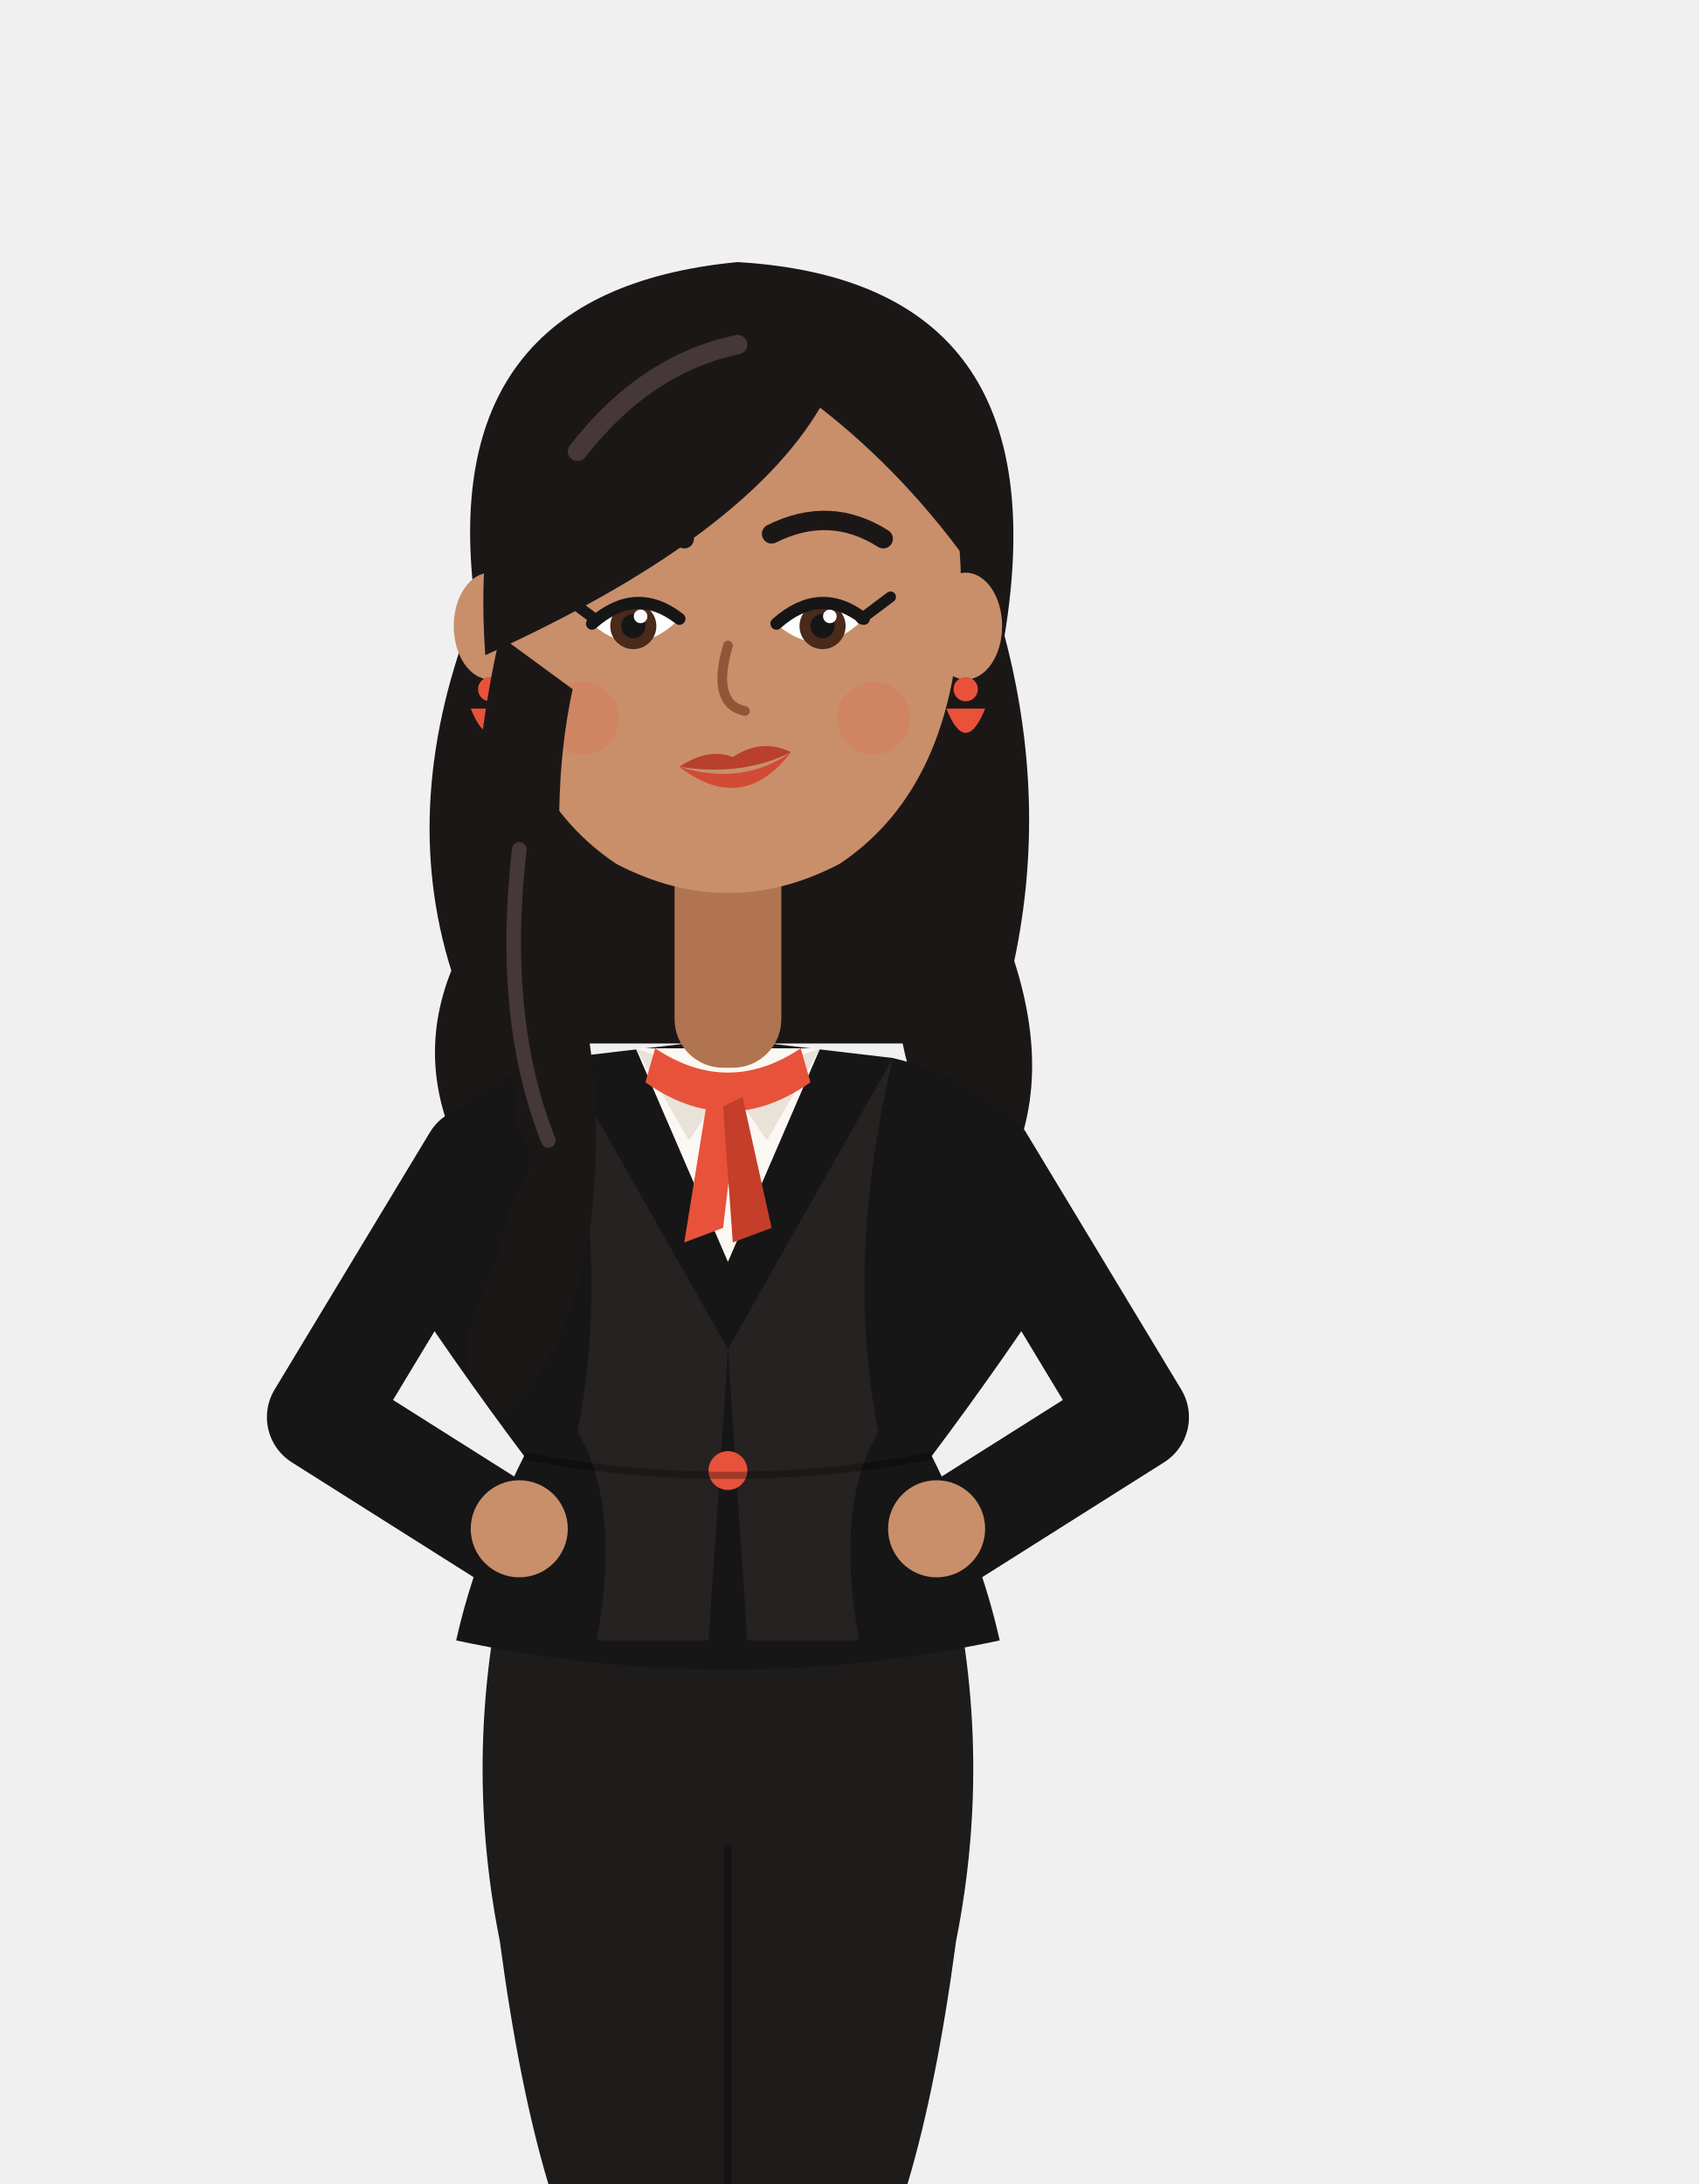
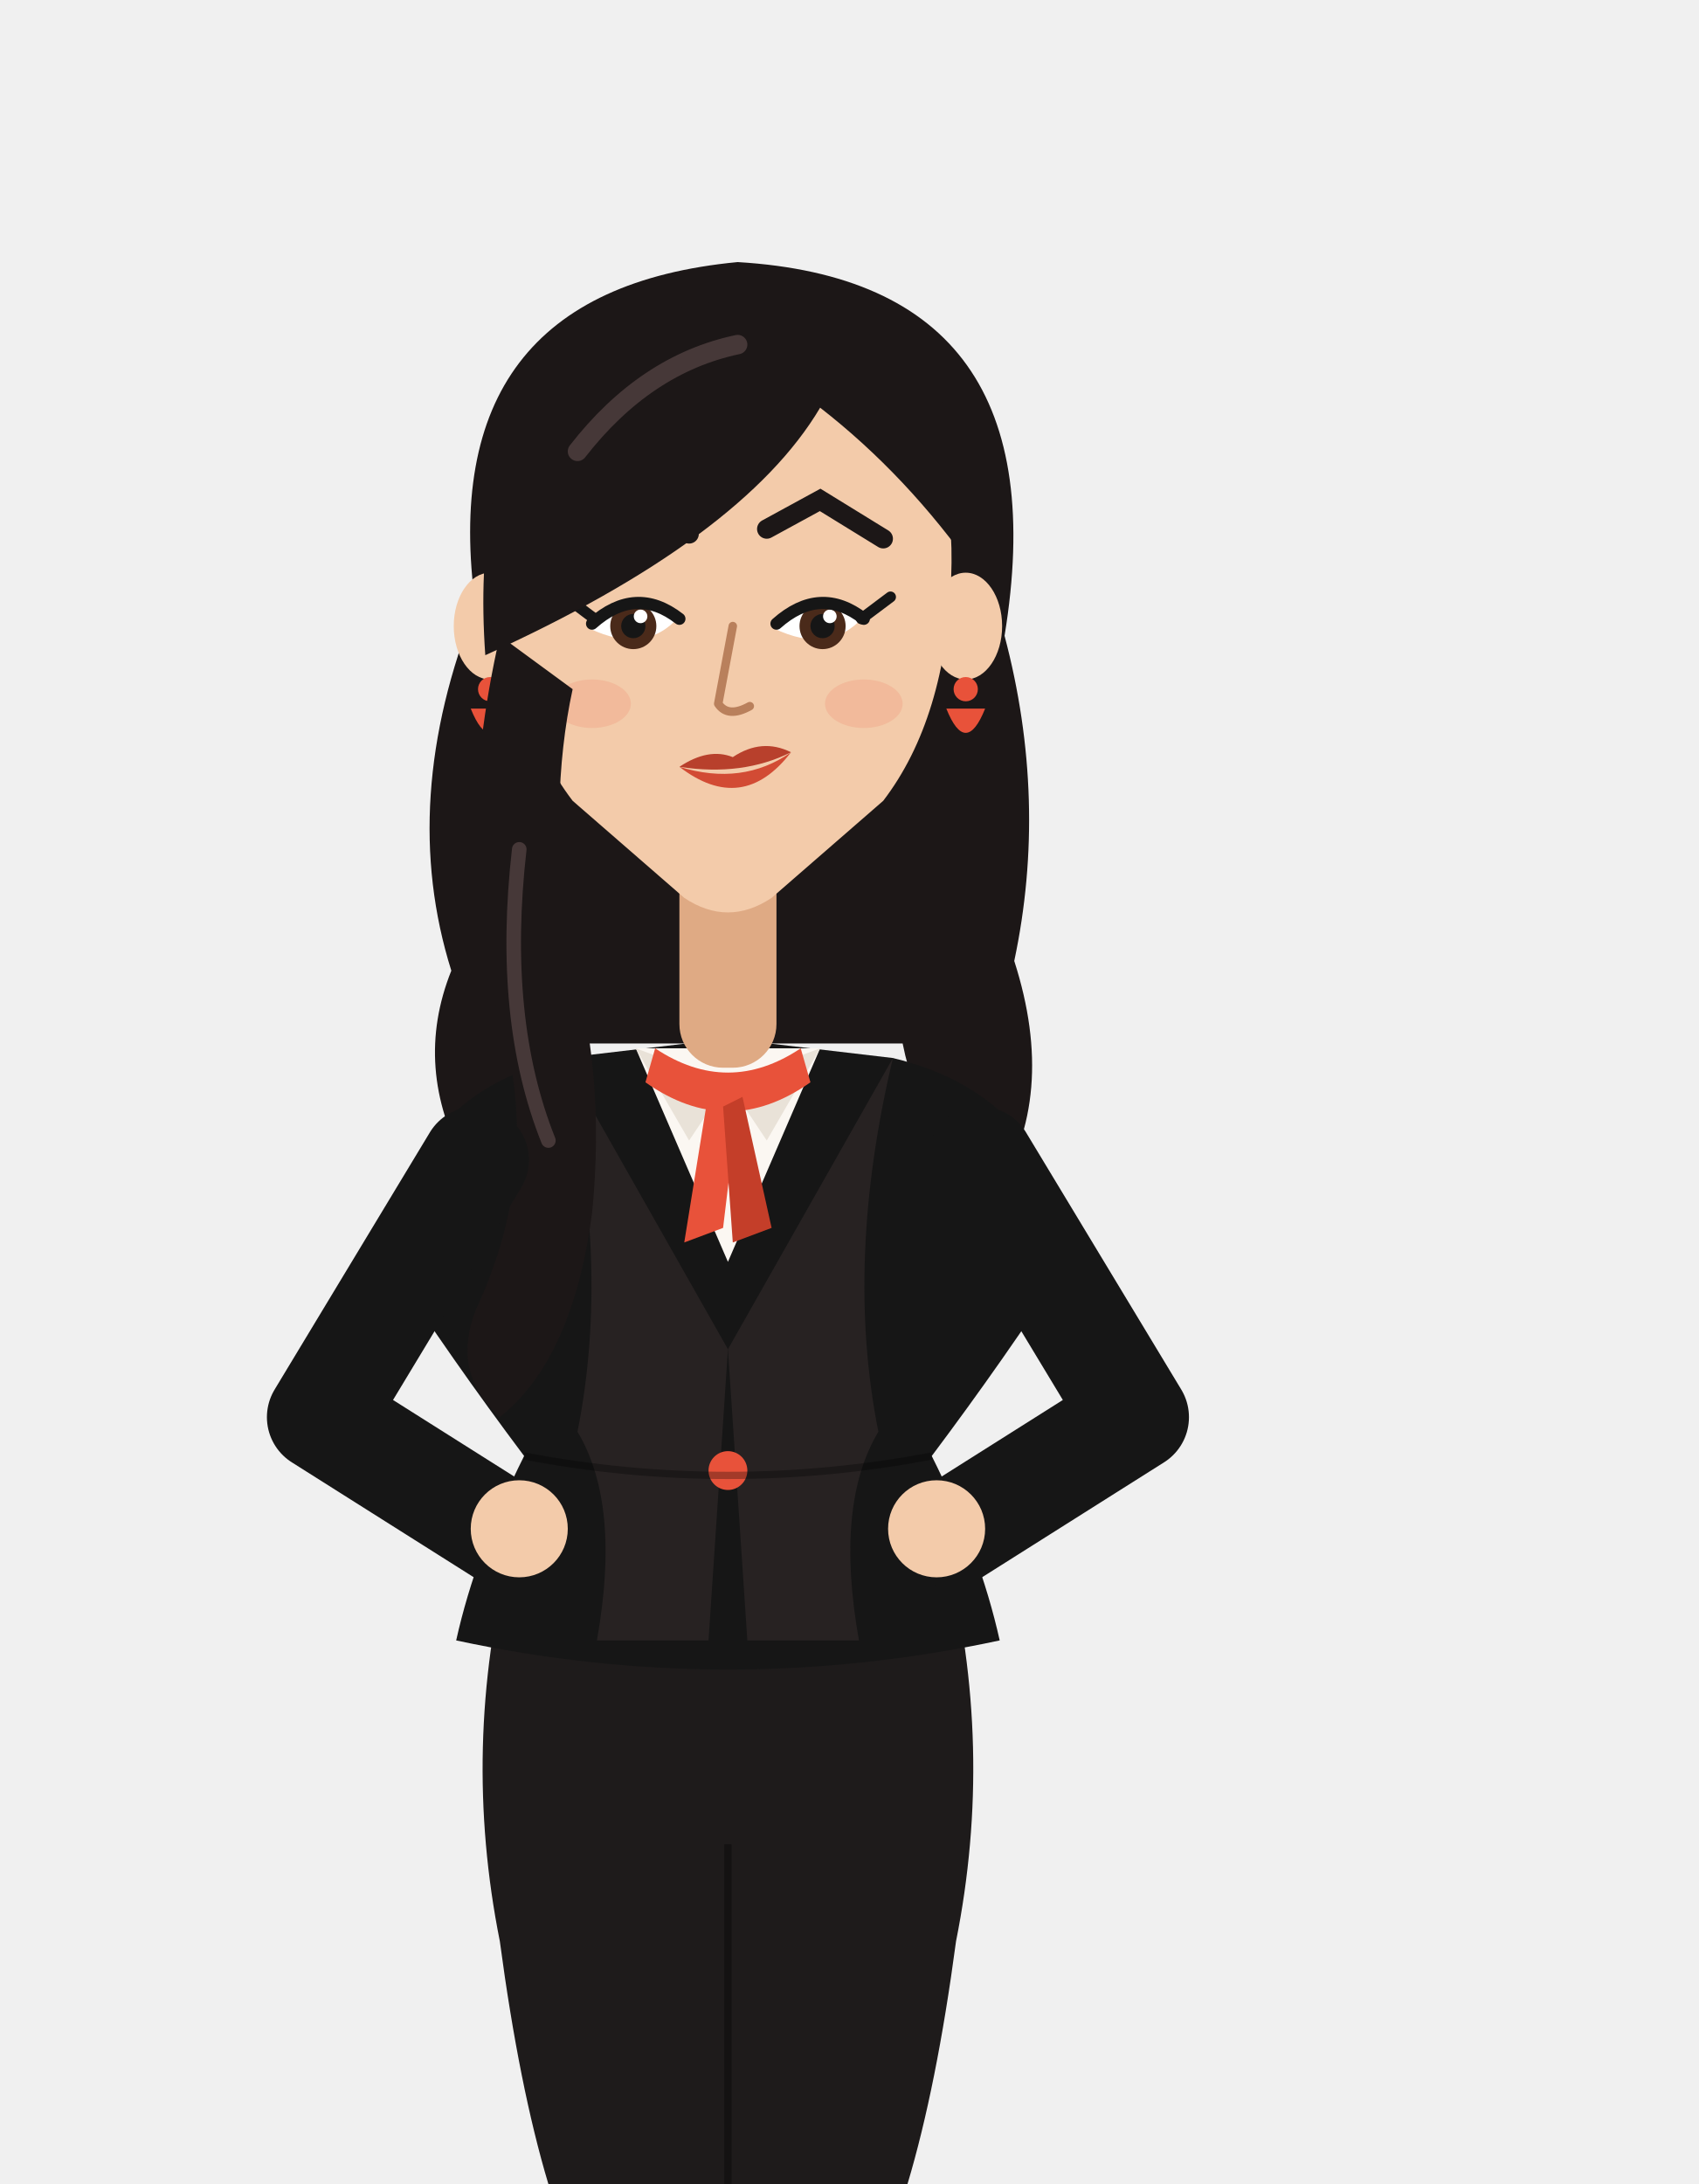
<svg xmlns="http://www.w3.org/2000/svg" viewBox="0 0 700 900">
  <path d="M196 250 Q178 120 304 108 Q438 116 414 262 Q432 330 418 396 Q436 452 410 492 Q380 470 372 430 L232 430 Q216 470 192 480 Q170 440 186 400 Q164 330 196 250Z" fill="#1C1717" />
  <path d="M210 640 Q190 720 206 800 Q214 860 226 900 L374 900 Q386 860 394 800 Q410 720 390 640Z" fill="#1E1B1B" />
  <path d="M300 760 L300 900" stroke="#000" stroke-width="3" opacity=".35" />
  <path d="M160 520 Q166 452 232 436 L300 428 L368 436 Q434 452 440 520 Q414 560 384 600 Q404 640 412 676 Q300 700 188 676 Q196 640 216 600 Q186 560 160 520Z" fill="#161616" />
  <path d="M262 432 L300 520 L338 432Z" fill="#FBF7F2" />
  <path d="M262 432 L284 470 L300 446Z M338 432 L316 470 L300 446Z" fill="#E9E2D8" />
  <path d="M232 436 L300 556 L292 676 L246 676 Q256 620 238 590 Q252 520 232 436Z" fill="#272222" />
  <path d="M368 436 L300 556 L308 676 L354 676 Q344 620 362 590 Q348 520 368 436Z" fill="#272222" />
  <path d="M270 432 Q300 452 330 432 L334 446 Q300 470 266 446Z" fill="#E8523A" />
  <path d="M292 450 L282 512 L298 506 L304 456Z" fill="#E8523A" />
  <path d="M306 452 L318 506 L302 512 L298 456Z" fill="#C43E29" />
  <circle cx="300" cy="606" r="8" fill="#E8523A" />
  <path d="M216 600 Q300 616 384 600" stroke="#000" stroke-width="3" fill="none" opacity=".3" />
-   <rect x="278" y="330" width="44" height="110" rx="20" fill="#B07450" />
-   <ellipse cx="202" cy="258" rx="15" ry="22" fill="#C98F6B" />
-   <ellipse cx="398" cy="258" rx="15" ry="22" fill="#C98F6B" />
-   <path d="M204 246 Q202 140 300 138 Q398 140 396 246 Q394 324 346 356 Q300 380 254 356 Q206 324 204 246Z" fill="#C98F6B" />
-   <path d="M245 258 Q262 244 279 256 Q262 272 245 258Z" fill="#fff" />
+   <rect x="280" y="340" width="40" height="100" rx="18" fill="#DFAA84" />
+   <ellipse cx="202" cy="258" rx="15" ry="22" fill="#F3CBAA" />
+   <ellipse cx="398" cy="258" rx="15" ry="22" fill="#F3CBAA" />
+   <path d="M208 238 Q204 138 300 136 Q396 138 392 238 Q390 296 364 330 L318 370 Q300 382 282 370 L236 330 Q210 296 208 238Z" fill="#F3CBAA" />
+   <path d="M243 259 Q260 243 280 254 Q266 270 243 259Z" fill="#fff" />
  <circle cx="261" cy="258" r="9.5" fill="#4A2A1A" />
  <circle cx="261" cy="258" r="5" fill="#161616" />
  <circle cx="264" cy="254" r="2.8" fill="#fff" />
  <path d="M244 257 Q262 241 280 255" stroke="#161616" stroke-width="5" fill="none" stroke-linecap="round" />
  <path d="M245 255 L233 246" stroke="#161616" stroke-width="4.5" stroke-linecap="round" />
-   <path d="M321 258 Q338 244 355 256 Q338 272 321 258Z" fill="#fff" />
+   <path d="M319 259 Q336 243 356 254 Q342 270 319 259Z" fill="#fff" />
  <circle cx="339" cy="258" r="9.5" fill="#4A2A1A" />
  <circle cx="339" cy="258" r="5" fill="#161616" />
  <circle cx="342" cy="254" r="2.8" fill="#fff" />
  <path d="M320 257 Q338 241 356 255" stroke="#161616" stroke-width="5" fill="none" stroke-linecap="round" />
  <path d="M355 255 L367 246" stroke="#161616" stroke-width="4.5" stroke-linecap="round" />
-   <path d="M236 228 Q258 214 282 222" stroke="#1C1717" stroke-width="8" fill="none" stroke-linecap="round" />
-   <path d="M318 220 Q342 208 364 222" stroke="#1C1717" stroke-width="8" fill="none" stroke-linecap="round" />
-   <path d="M300 266 Q293 290 307 293" stroke="#8F5638" stroke-width="4" fill="none" stroke-linecap="round" />
-   <circle cx="240" cy="296" r="15" fill="#E8523A" opacity=".18" />
-   <circle cx="360" cy="296" r="15" fill="#E8523A" opacity=".18" />
+   <path d="M236 230 L264 214 L284 220" stroke="#1C1717" stroke-width="8" fill="none" stroke-linecap="round" />
+   <path d="M316 218 L338 206 L364 222" stroke="#1C1717" stroke-width="8" fill="none" stroke-linecap="round" />
+   <path d="M302 258 L296 290 Q300 296 309 291" stroke="#B9805C" stroke-width="3.5" fill="none" stroke-linecap="round" stroke-linejoin="round" />
+   <ellipse cx="244" cy="290" rx="16" ry="10" fill="#E8523A" opacity=".14" />
+   <ellipse cx="356" cy="290" rx="16" ry="10" fill="#E8523A" opacity=".14" />
  <path d="M280 316 Q306 336 326 310 Q306 324 280 316Z" fill="#D24B34" />
  <path d="M280 316 Q292 308 302 312 Q314 304 326 310 Q306 320 280 316Z" fill="#B8402C" />
  <circle cx="202" cy="284" r="5" fill="#E8523A" />
  <path d="M194 292 Q202 312 210 292Z" fill="#E8523A" />
  <circle cx="398" cy="284" r="5" fill="#E8523A" />
  <path d="M390 292 Q398 312 406 292Z" fill="#E8523A" />
  <path d="M200 270 Q190 128 304 124 Q408 130 402 236 Q374 196 338 168 Q306 222 200 270Z" fill="#1C1717" />
  <path d="M238 186 Q266 150 304 142" stroke="#463838" stroke-width="8" fill="none" stroke-linecap="round" />
  <path d="M206 262 Q186 350 206 420 Q224 480 196 540 Q186 566 206 584 Q236 560 244 500 Q250 440 234 390 Q226 330 236 284Z" fill="#1C1717" />
  <path d="M214 350 Q206 420 226 470" stroke="#463838" stroke-width="6" fill="none" stroke-linecap="round" />
  <path d="M196 478 L132 584 L208 632" stroke="#161616" stroke-width="44" fill="none" stroke-linecap="round" stroke-linejoin="round" />
-   <circle cx="214" cy="630" r="20" fill="#C98F6B" />
+   <circle cx="214" cy="630" r="20" fill="#F3CBAA" />
  <path d="M404 478 L468 584 L392 632" stroke="#161616" stroke-width="44" fill="none" stroke-linecap="round" stroke-linejoin="round" />
-   <circle cx="386" cy="630" r="20" fill="#C98F6B" />
+   <circle cx="386" cy="630" r="20" fill="#F3CBAA" />
</svg>
